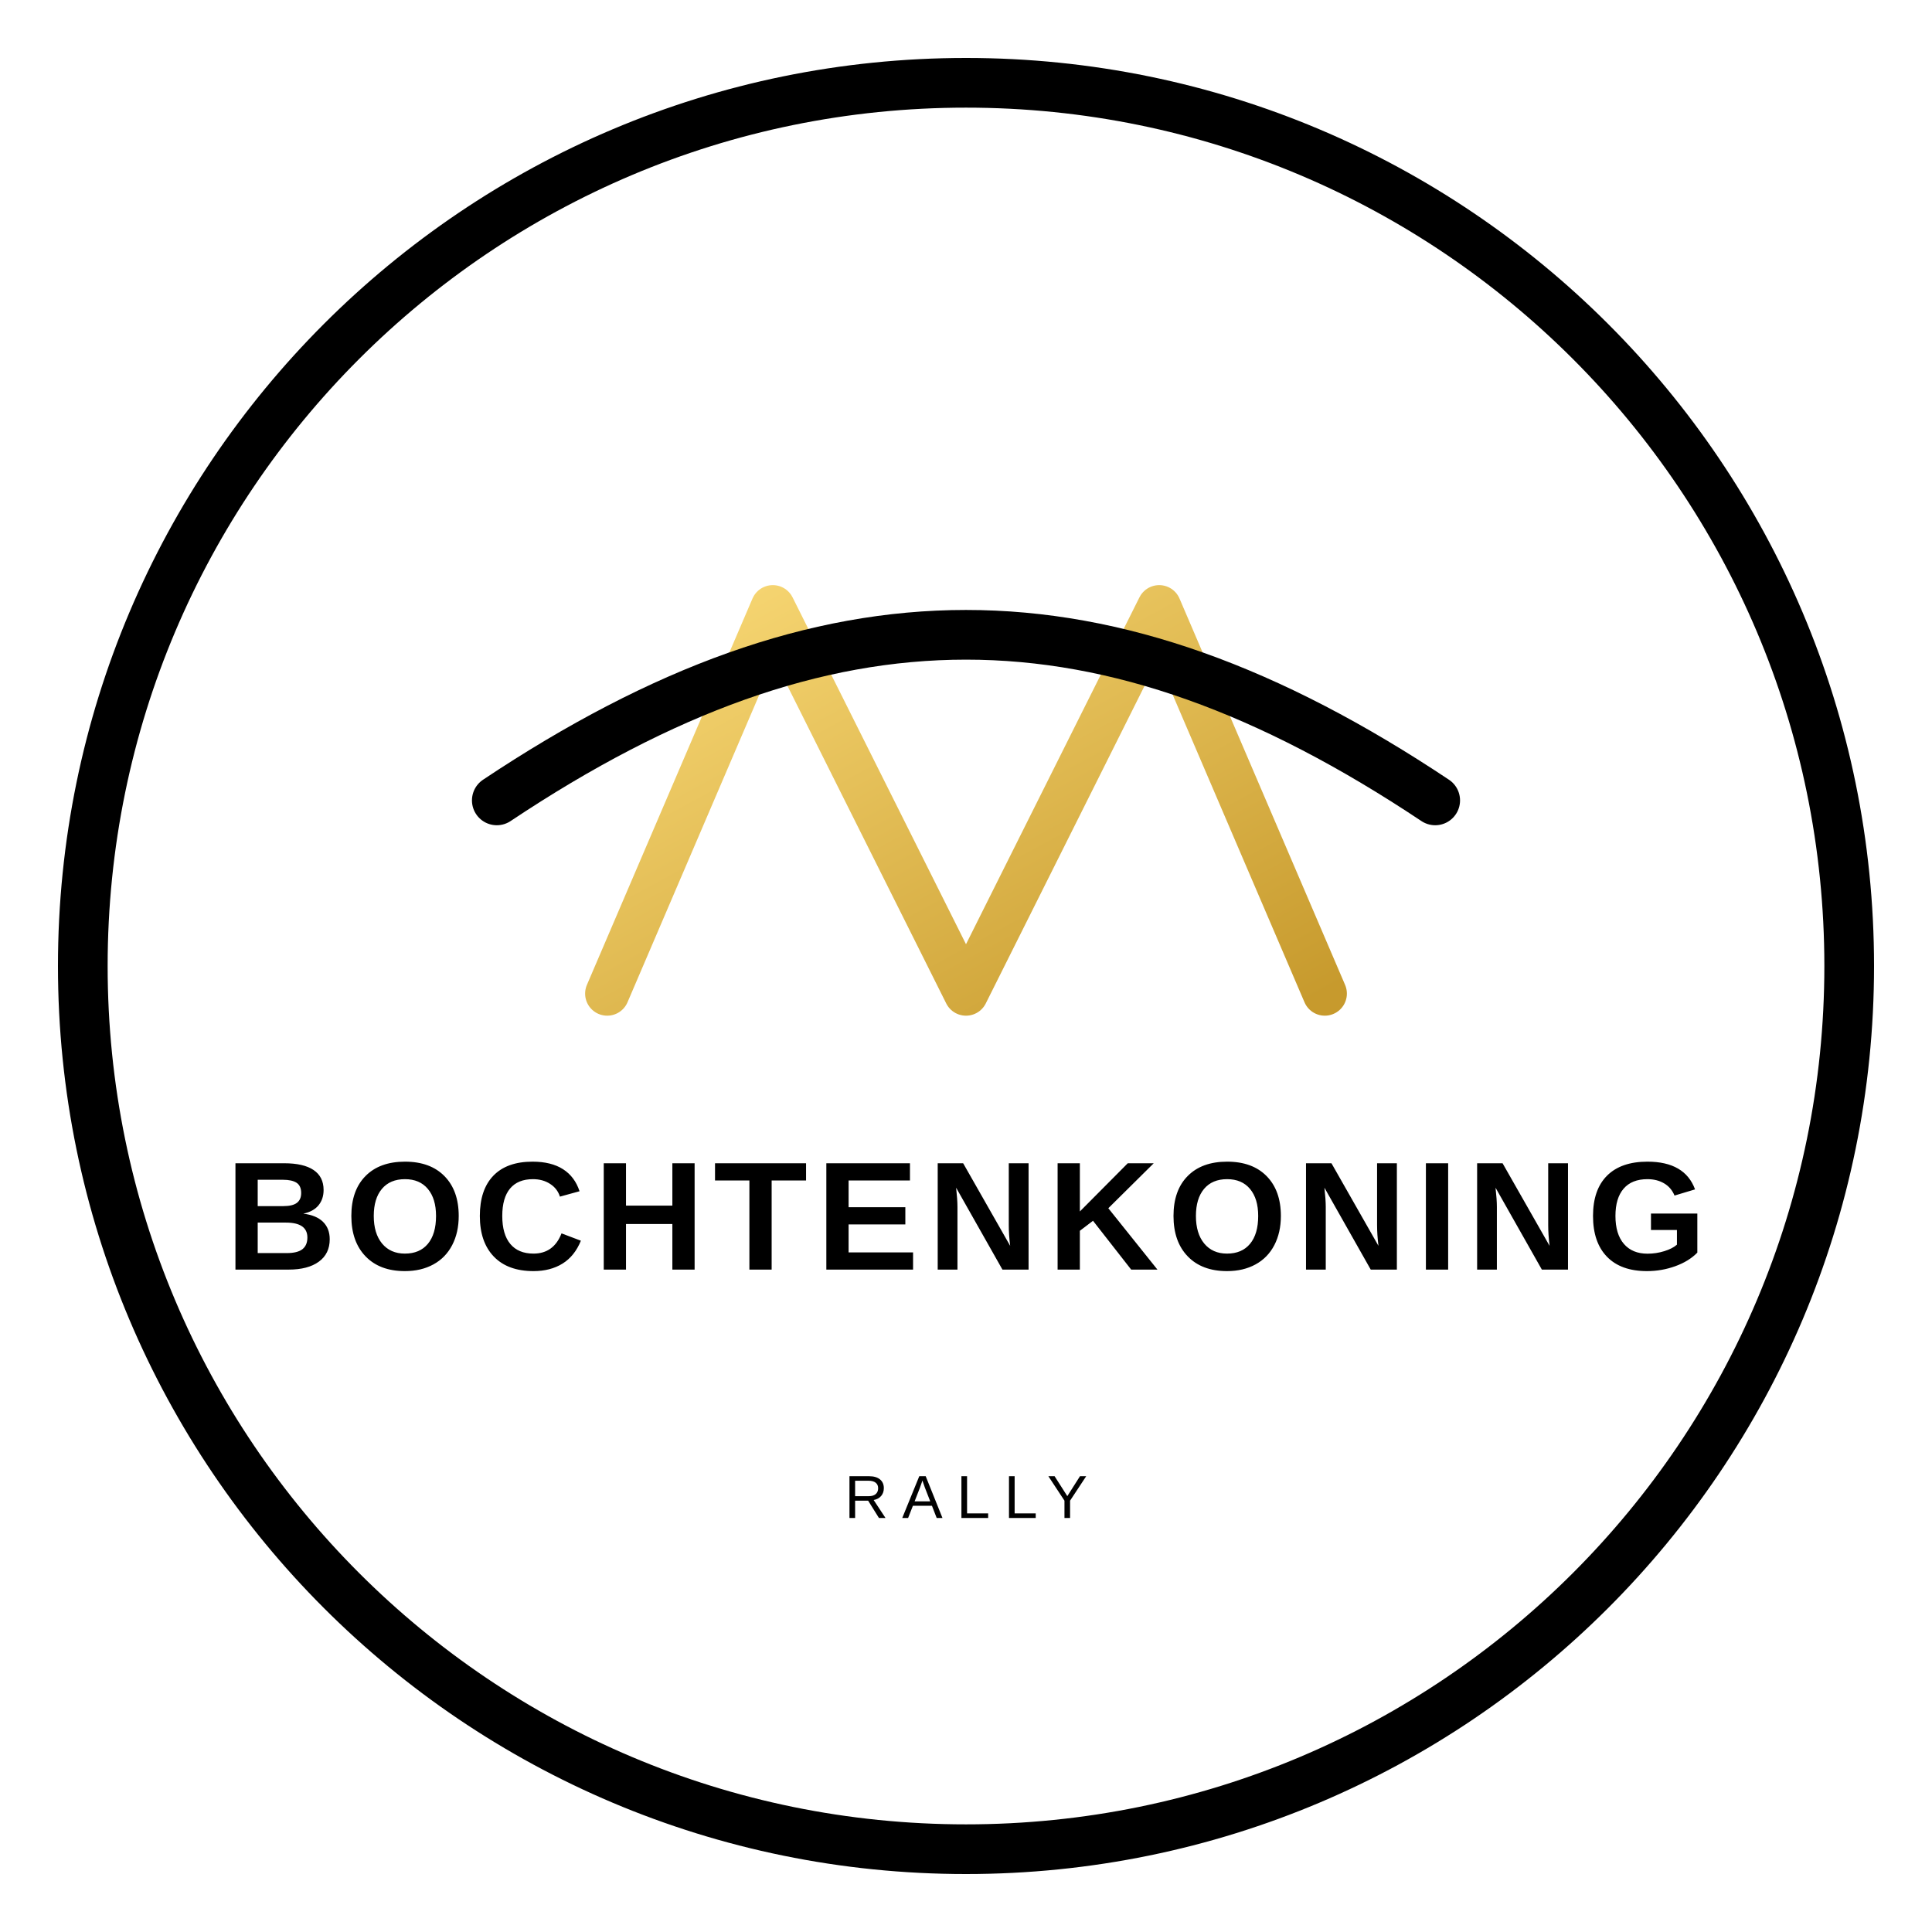
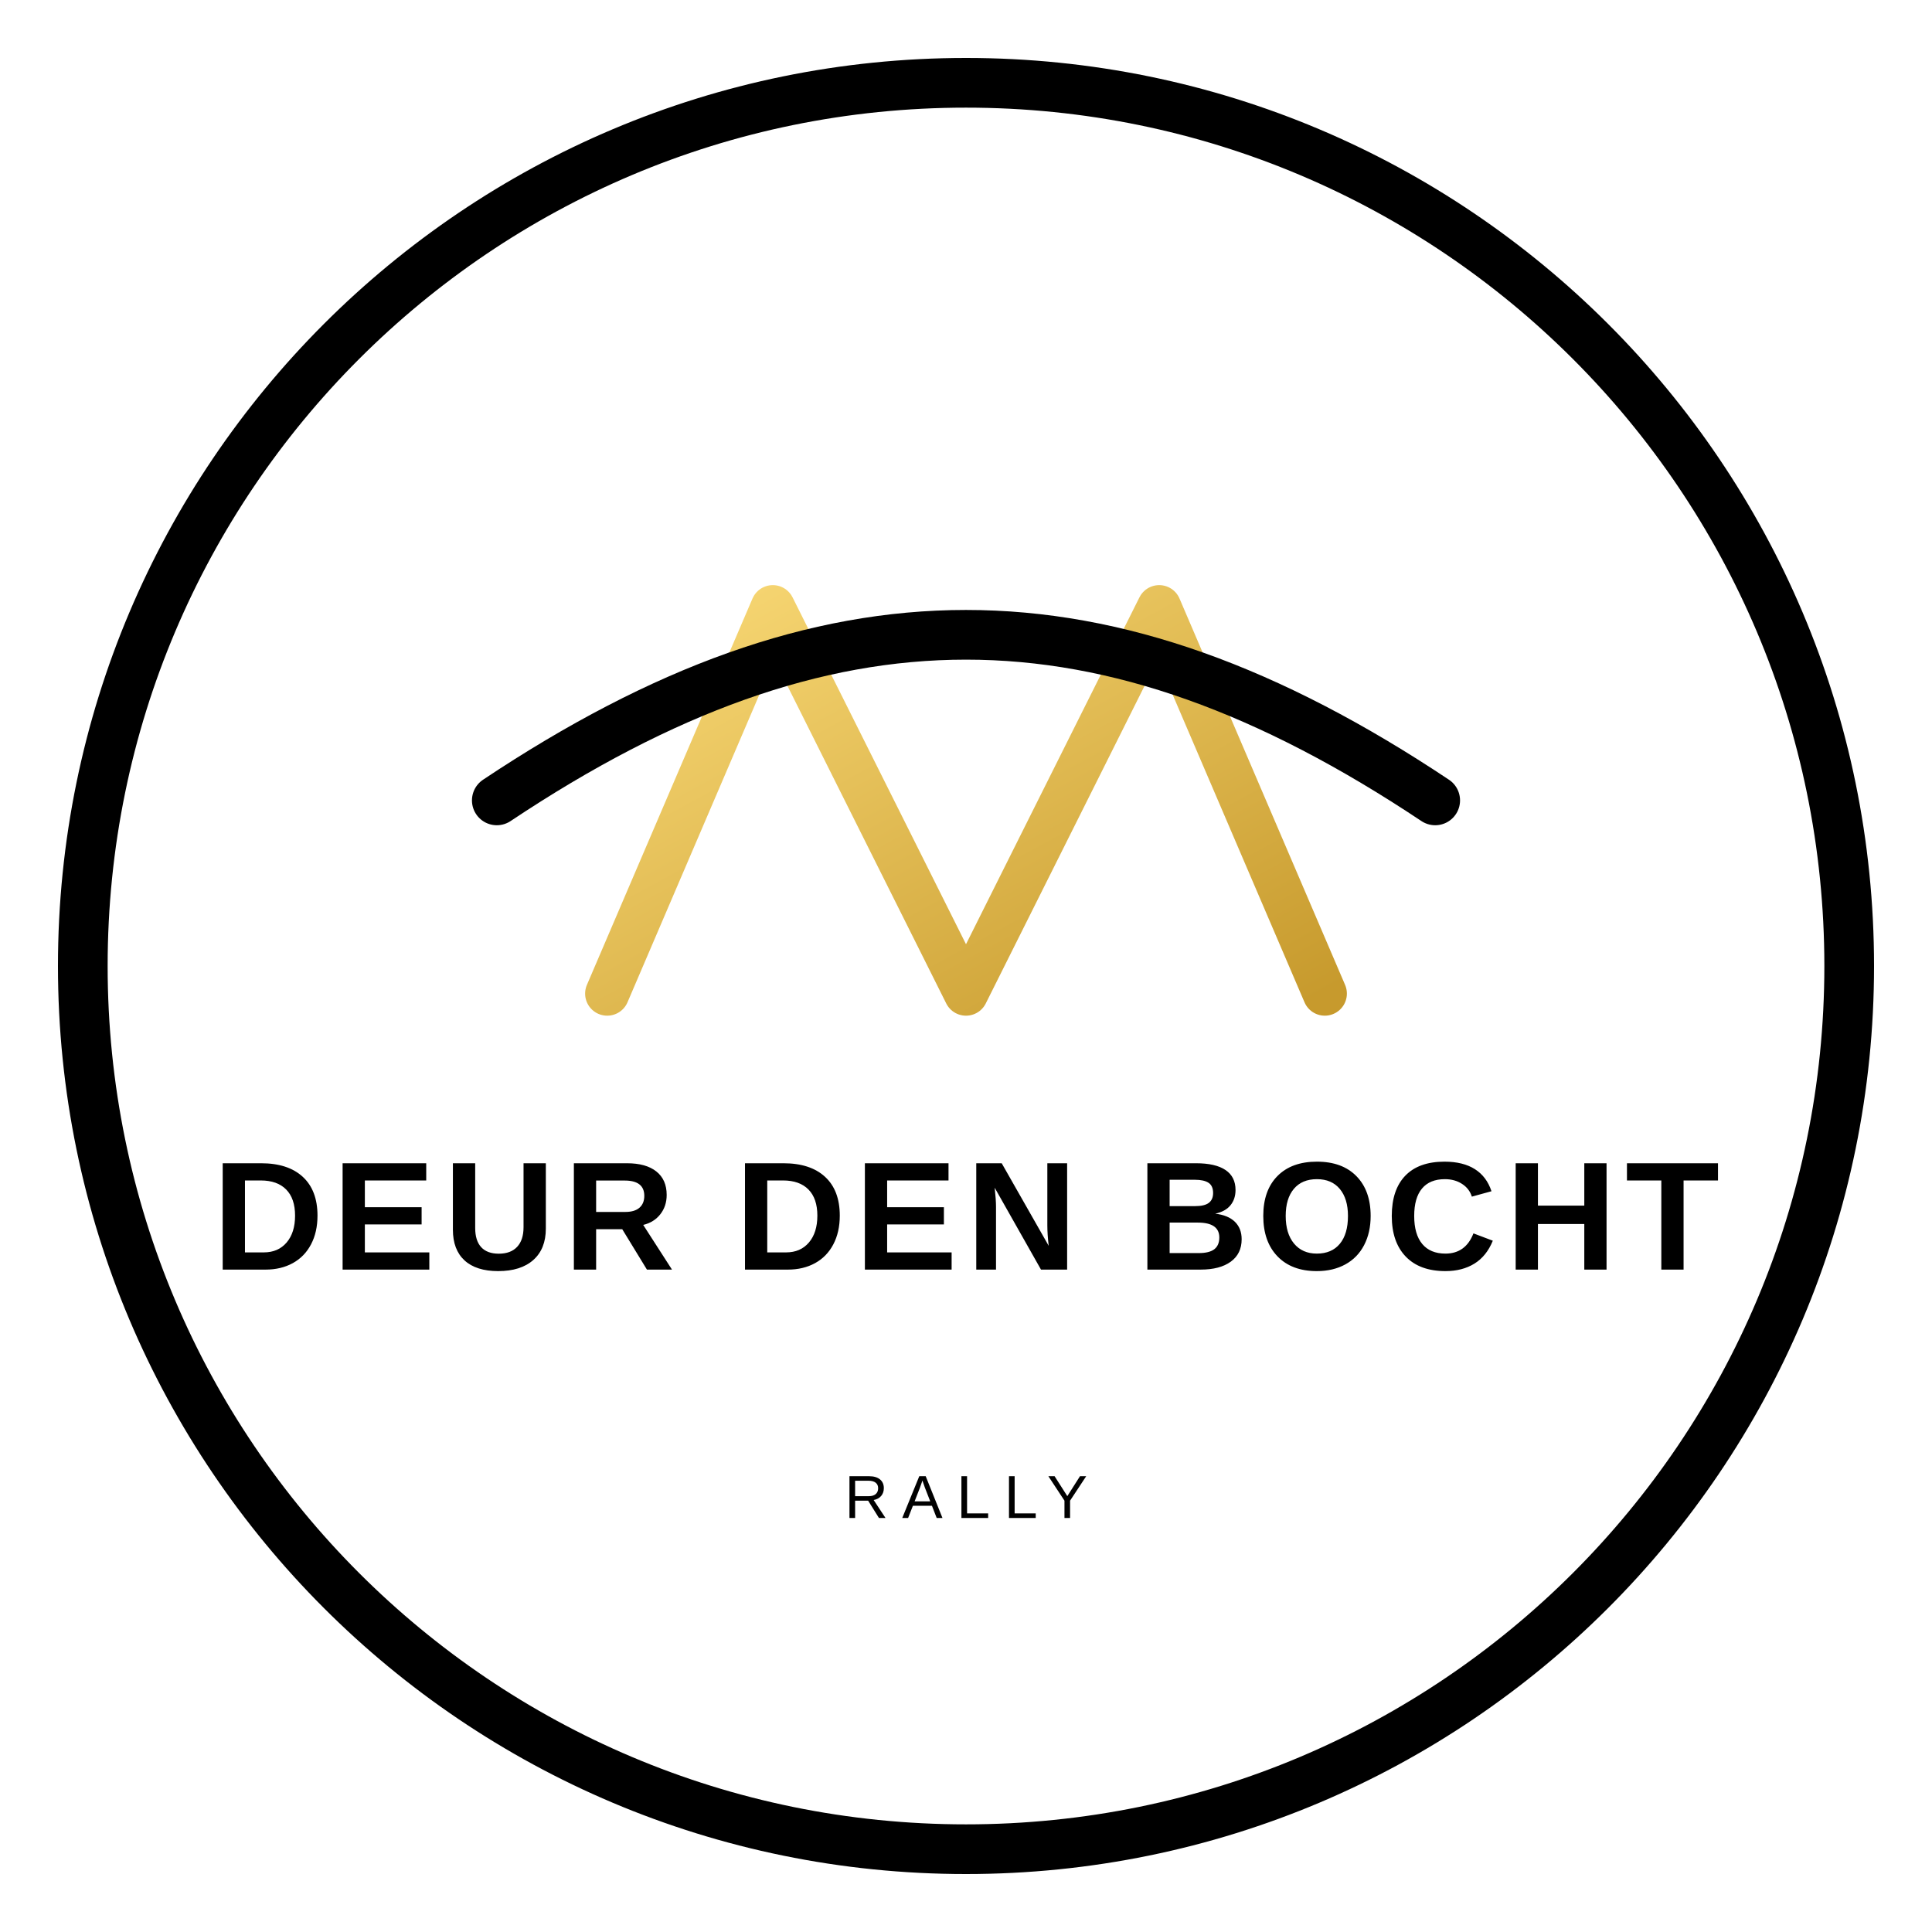
<svg xmlns="http://www.w3.org/2000/svg" width="700" height="700" viewBox="0 0 700 700">
  <defs>
    <linearGradient id="gold" x1="0" y1="0" x2="1" y2="1">
      <stop offset="0%" stop-color="#F9D976" />
      <stop offset="100%" stop-color="#C79A2D" />
    </linearGradient>
  </defs>
  <circle cx="350" cy="350" r="320" fill="none" stroke="currentColor" stroke-width="18" />
  <path d="M180 360 H520" stroke="url(#gold)" stroke-width="16" stroke-linecap="round" />
  <path d="M220 360 L280 220 L350 360 L420 220 L480 360" fill="none" stroke="url(#gold)" stroke-width="16" stroke-linejoin="round" stroke-linecap="round" />
  <path d="M180 290            C300 210, 400 210, 520 290" fill="none" stroke="currentColor" stroke-width="18" stroke-linecap="round" />
  <text x="350" y="460" text-anchor="middle" font-family="Montserrat, Arial, sans-serif" font-size="56" font-weight="900" letter-spacing="3" fill="currentColor">
-     BOCHTENKONING
+     DEUR DEN BOCHT
  </text>
  <text x="350" y="550" text-anchor="middle" font-family="Montserrat, Arial, sans-serif" font-size="22" letter-spacing="5" fill="currentColor">
    RALLY
  </text>
</svg>
